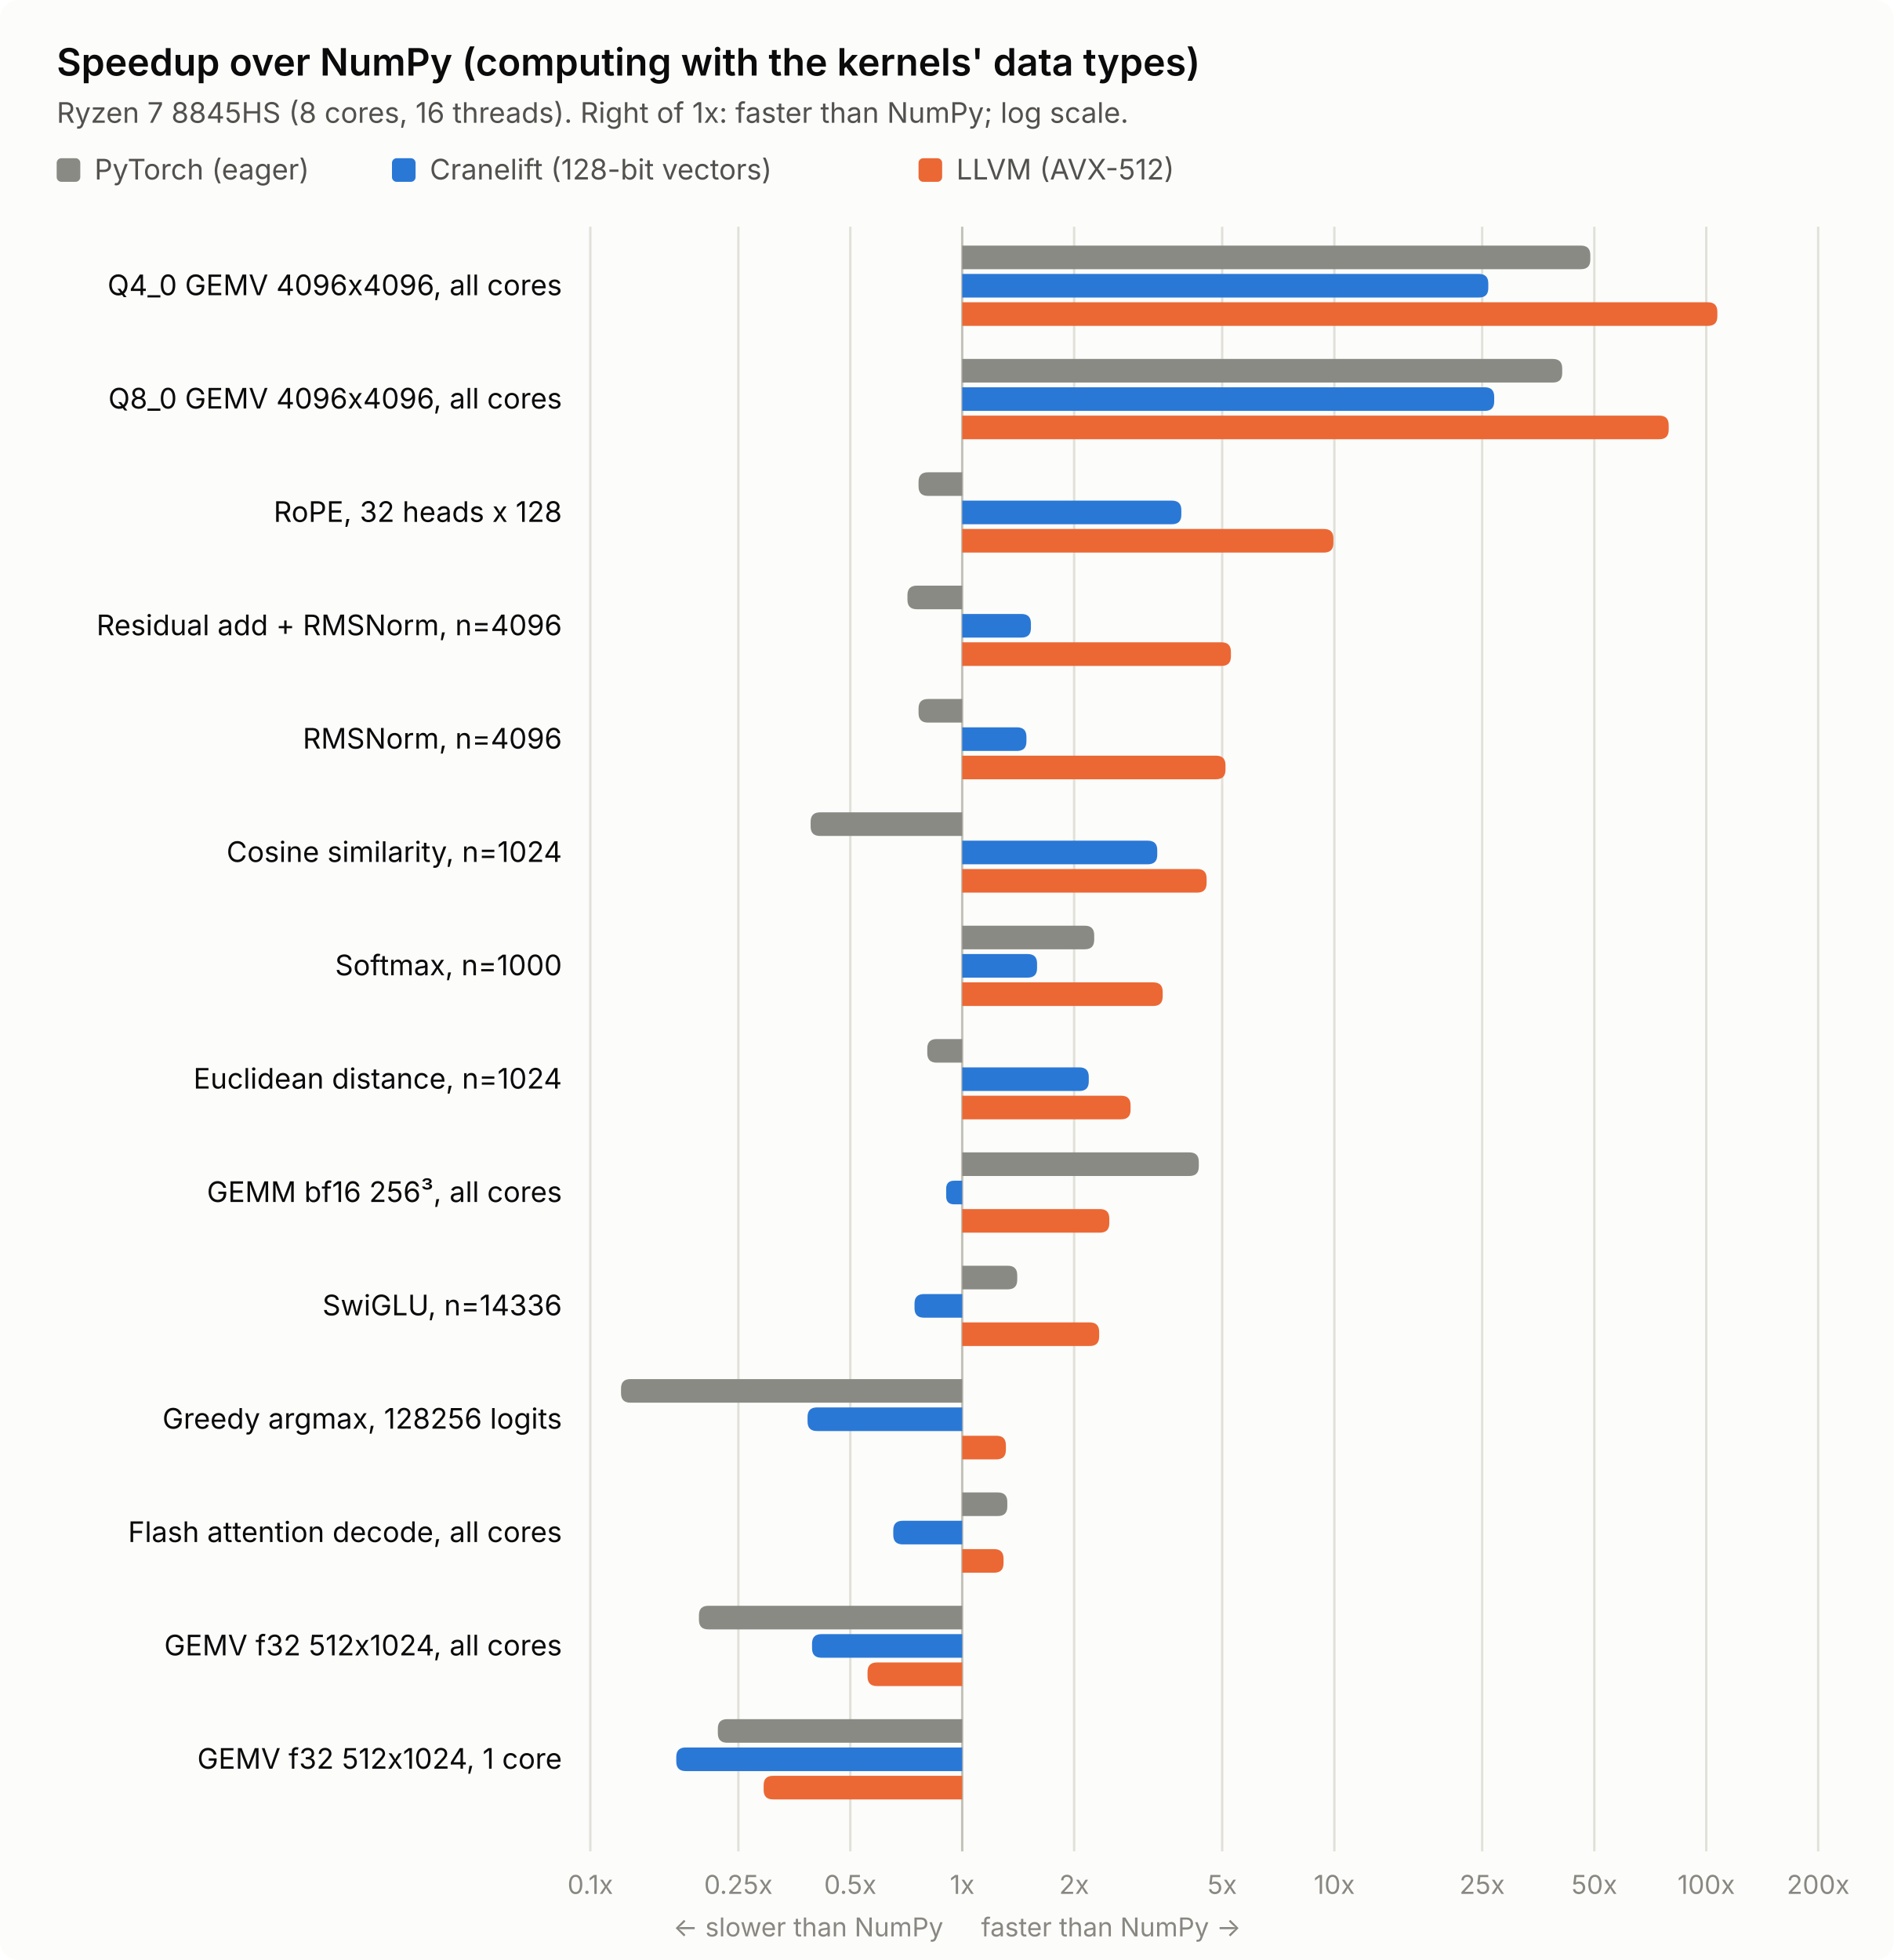
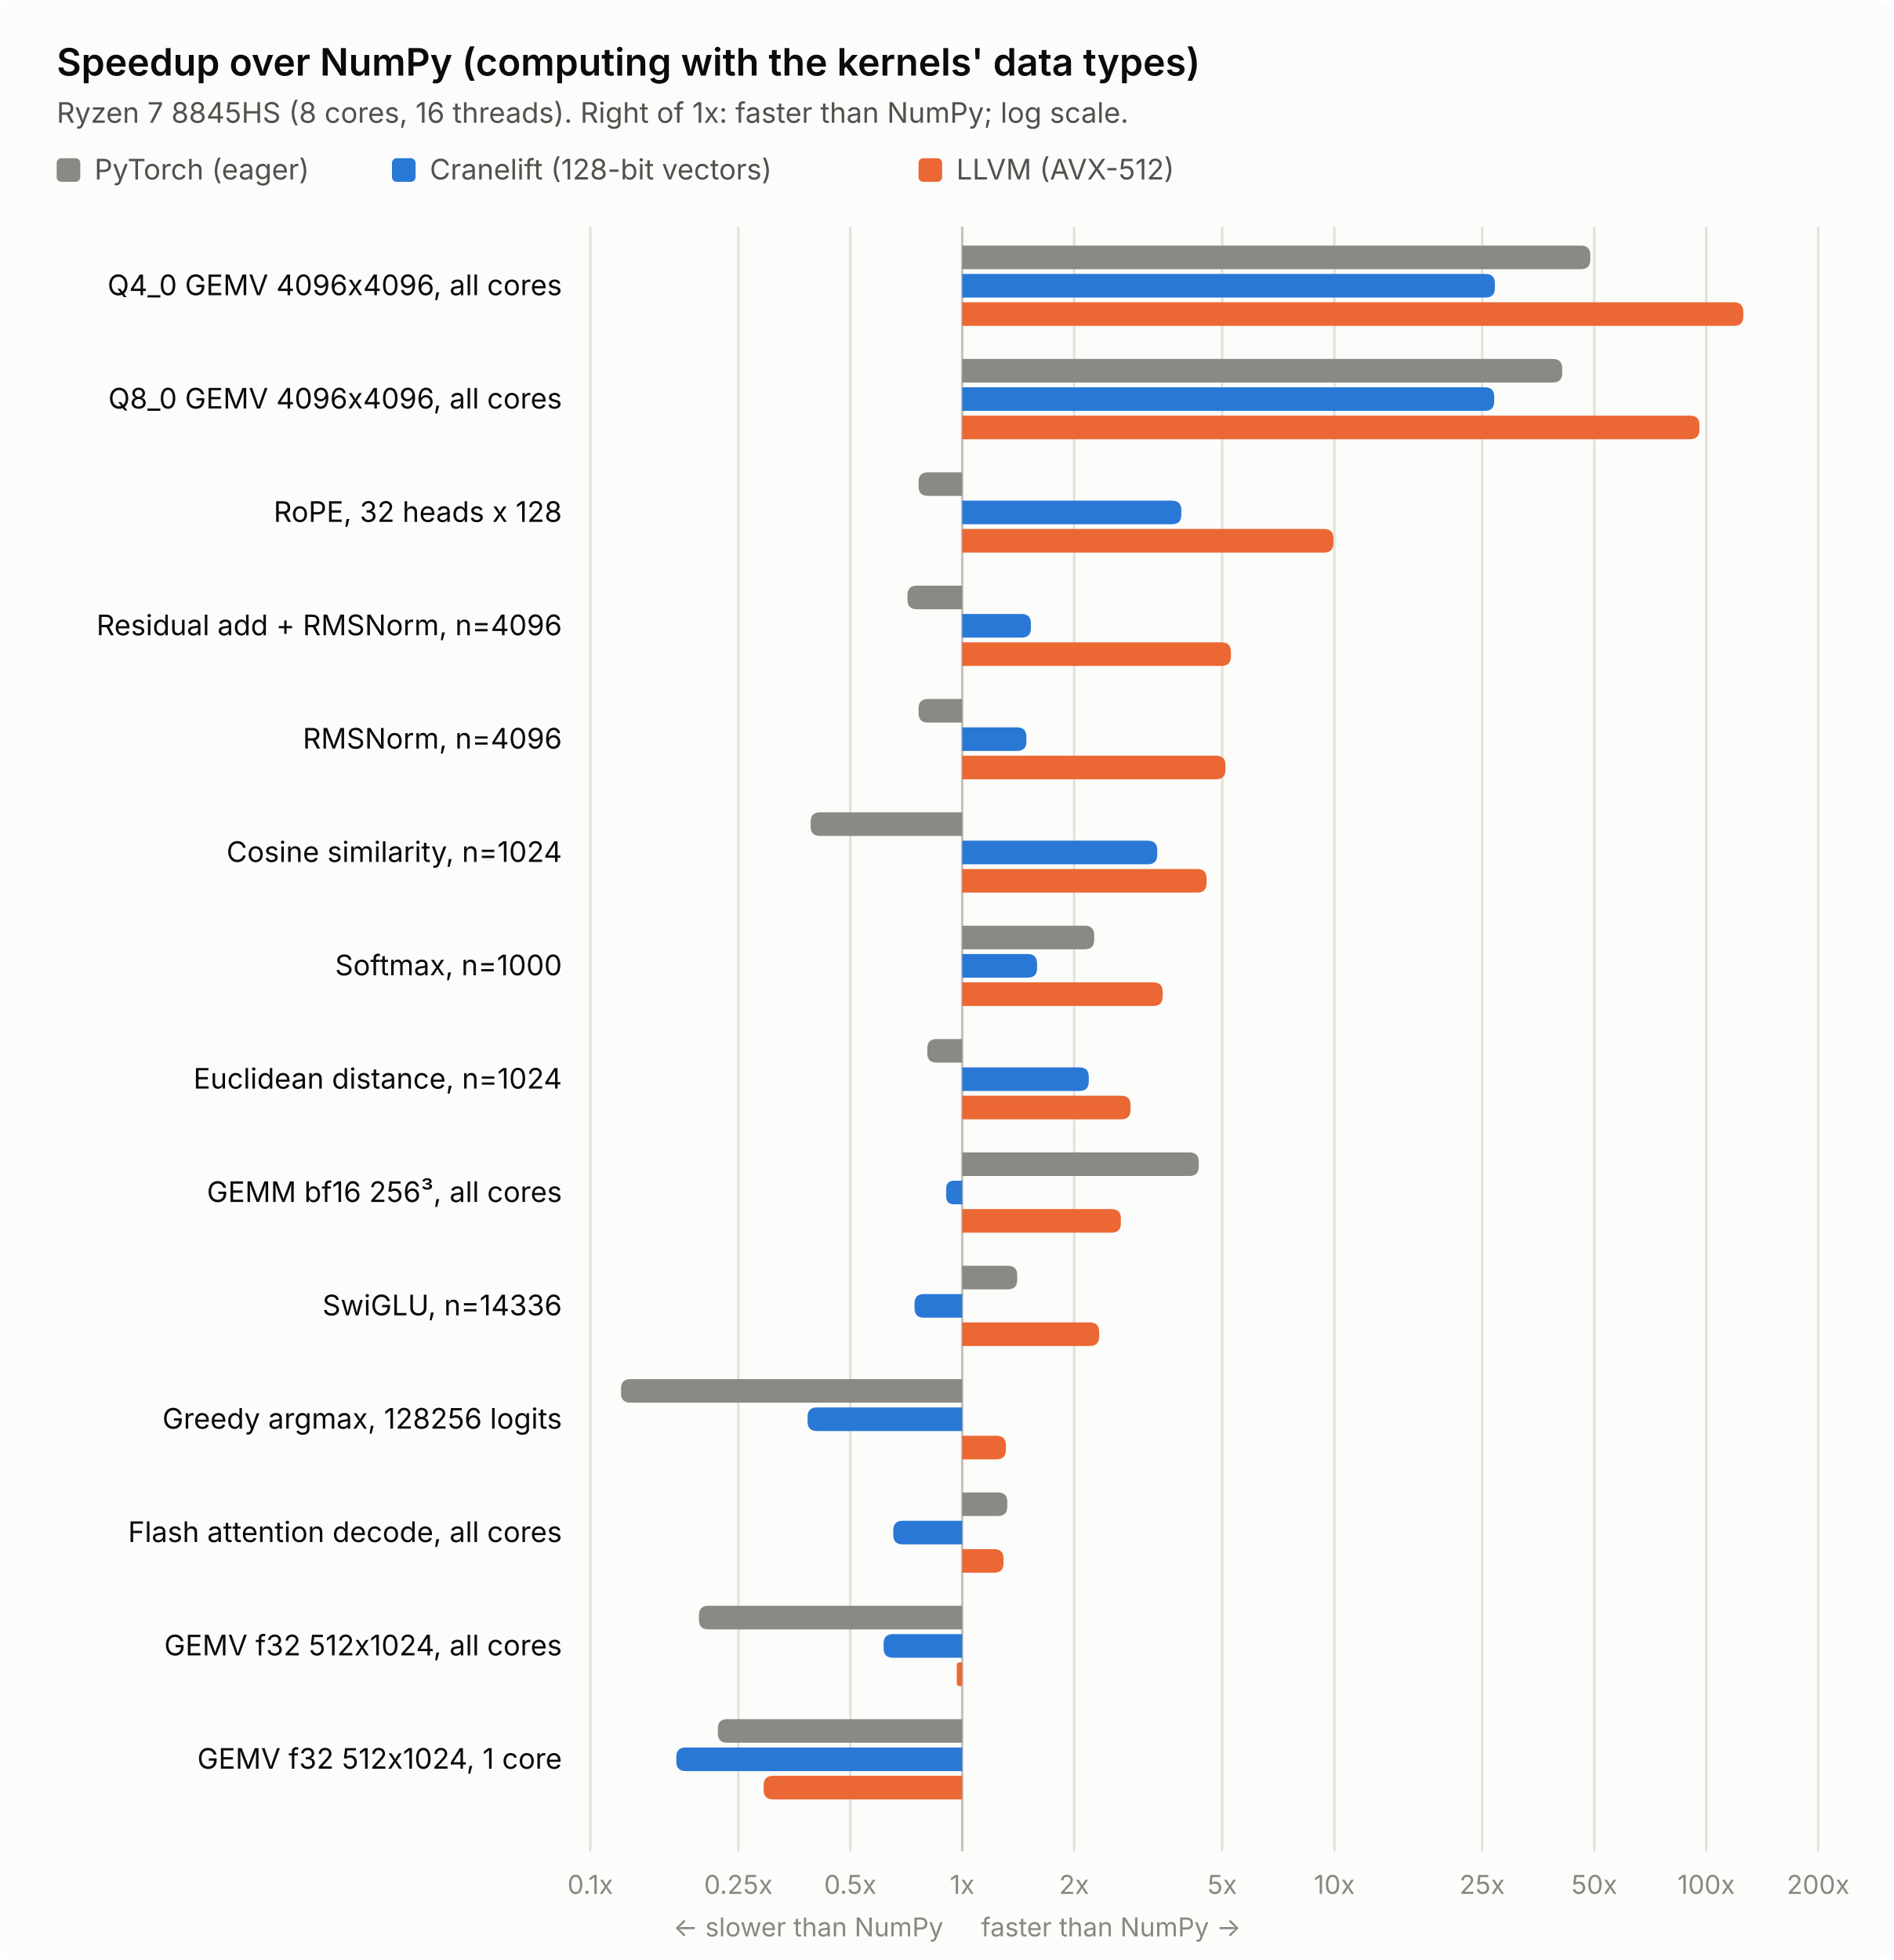
<svg xmlns="http://www.w3.org/2000/svg" width="802" height="830" viewBox="0 0 802 830" font-family="system-ui, -apple-system, &quot;Segoe UI&quot;, sans-serif">
  <rect width="802" height="830" rx="8" fill="#fcfcfb" />
  <text x="24" y="32" font-size="16" font-weight="600" fill="#0b0b0b">Speedup over NumPy (computing with the kernels' data types)</text>
  <text x="24" y="52" font-size="12" fill="#52514e">Ryzen 7 8845HS (8 cores, 16 threads). Right of 1x: faster than NumPy; log scale.</text>
  <rect x="24" y="67" width="10" height="10" rx="2" fill="#8a8a85" />
  <text x="40" y="76" font-size="12" fill="#52514e">PyTorch (eager)</text>
  <rect x="166" y="67" width="10" height="10" rx="2" fill="#2a78d6" />
  <text x="182" y="76" font-size="12" fill="#52514e">Cranelift (128-bit vectors)</text>
  <rect x="389" y="67" width="10" height="10" rx="2" fill="#eb6834" />
  <text x="405" y="76" font-size="12" fill="#52514e">LLVM (AVX-512)</text>
  <line x1="250.0" y1="96" x2="250.0" y2="784" stroke="#e1e0d9" stroke-width="1" />
  <text x="250.0" y="802" font-size="11" text-anchor="middle" fill="#898781">0.1x</text>
  <line x1="312.7" y1="96" x2="312.7" y2="784" stroke="#e1e0d9" stroke-width="1" />
  <text x="312.7" y="802" font-size="11" text-anchor="middle" fill="#898781">0.25x</text>
  <line x1="360.1" y1="96" x2="360.1" y2="784" stroke="#e1e0d9" stroke-width="1" />
  <text x="360.1" y="802" font-size="11" text-anchor="middle" fill="#898781">0.5x</text>
  <line x1="407.5" y1="96" x2="407.5" y2="784" stroke="#c3c2b7" stroke-width="1" />
  <text x="407.5" y="802" font-size="11" text-anchor="middle" fill="#898781">1x</text>
  <line x1="454.9" y1="96" x2="454.9" y2="784" stroke="#e1e0d9" stroke-width="1" />
  <text x="454.9" y="802" font-size="11" text-anchor="middle" fill="#898781">2x</text>
  <line x1="517.6" y1="96" x2="517.6" y2="784" stroke="#e1e0d9" stroke-width="1" />
  <text x="517.6" y="802" font-size="11" text-anchor="middle" fill="#898781">5x</text>
  <line x1="565.1" y1="96" x2="565.1" y2="784" stroke="#e1e0d9" stroke-width="1" />
  <text x="565.1" y="802" font-size="11" text-anchor="middle" fill="#898781">10x</text>
  <line x1="627.7" y1="96" x2="627.7" y2="784" stroke="#e1e0d9" stroke-width="1" />
  <text x="627.7" y="802" font-size="11" text-anchor="middle" fill="#898781">25x</text>
  <line x1="675.2" y1="96" x2="675.2" y2="784" stroke="#e1e0d9" stroke-width="1" />
  <text x="675.2" y="802" font-size="11" text-anchor="middle" fill="#898781">50x</text>
  <line x1="722.6" y1="96" x2="722.6" y2="784" stroke="#e1e0d9" stroke-width="1" />
  <text x="722.6" y="802" font-size="11" text-anchor="middle" fill="#898781">100x</text>
  <line x1="770.0" y1="96" x2="770.0" y2="784" stroke="#e1e0d9" stroke-width="1" />
  <text x="770.0" y="802" font-size="11" text-anchor="middle" fill="#898781">200x</text>
  <text x="399.5" y="820" font-size="11" text-anchor="end" fill="#898781">← slower than NumPy</text>
  <text x="415.5" y="820" font-size="11" fill="#898781">faster than NumPy →</text>
  <text x="238" y="125.0" font-size="12" text-anchor="end" fill="#0b0b0b">Q4_0 GEMV 4096x4096, all cores</text>
  <path d="M407.5,104.0 H669.5 Q673.5,104.0 673.5,108.0 V110.0 Q673.5,114.0 669.5,114.0 H407.5 Z" fill="#8a8a85" />
-   <path d="M407.5,116.0 H626.3 Q630.3,116.0 630.3,120.0 V122.0 Q630.3,126.0 626.3,126.0 H407.5 Z" fill="#2a78d6" />
-   <path d="M407.5,128.0 H723.3 Q727.3,128.0 727.3,132.0 V134.0 Q727.3,138.0 723.3,138.0 H407.5 Z" fill="#eb6834" />
+   <path d="M407.5,116.0 H629.1 Q633.1,116.0 633.1,120.0 V122.0 Q633.1,126.0 629.1,126.0 H407.5 Z" fill="#2a78d6" />
+   <path d="M407.5,128.0 H734.3 Q738.3,128.0 738.3,132.0 V134.0 Q738.3,138.0 734.3,138.0 H407.5 Z" fill="#eb6834" />
  <text x="238" y="173.0" font-size="12" text-anchor="end" fill="#0b0b0b">Q8_0 GEMV 4096x4096, all cores</text>
  <path d="M407.5,152.0 H657.6 Q661.6,152.0 661.6,156.0 V158.0 Q661.6,162.0 657.6,162.0 H407.5 Z" fill="#8a8a85" />
  <path d="M407.5,164.0 H628.8 Q632.8,164.0 632.8,168.0 V170.0 Q632.8,174.0 628.8,174.0 H407.5 Z" fill="#2a78d6" />
-   <path d="M407.5,176.0 H702.7 Q706.7,176.0 706.7,180.0 V182.0 Q706.7,186.0 702.7,186.0 H407.5 Z" fill="#eb6834" />
+   <path d="M407.5,176.0 H715.7 Q719.7,176.0 719.7,180.0 V182.0 Q719.7,186.0 715.7,186.0 H407.5 Z" fill="#eb6834" />
  <text x="238" y="221.0" font-size="12" text-anchor="end" fill="#0b0b0b">RoPE, 32 heads x 128</text>
  <path d="M407.5,200.0 H393.0 Q389.0,200.0 389.0,204.0 V206.0 Q389.0,210.0 393.0,210.0 H407.5 Z" fill="#8a8a85" />
  <path d="M407.5,212.0 H496.3 Q500.3,212.0 500.3,216.0 V218.0 Q500.3,222.0 496.3,222.0 H407.5 Z" fill="#2a78d6" />
  <path d="M407.5,224.0 H560.7 Q564.7,224.0 564.7,228.0 V230.0 Q564.7,234.0 560.7,234.0 H407.5 Z" fill="#eb6834" />
  <text x="238" y="269.0" font-size="12" text-anchor="end" fill="#0b0b0b">Residual add + RMSNorm, n=4096</text>
  <path d="M407.5,248.0 H388.3 Q384.3,248.0 384.3,252.0 V254.0 Q384.3,258.0 388.3,258.0 H407.5 Z" fill="#8a8a85" />
  <path d="M407.5,260.0 H432.6 Q436.6,260.0 436.6,264.0 V266.0 Q436.6,270.0 432.6,270.0 H407.5 Z" fill="#2a78d6" />
  <path d="M407.5,272.0 H517.3 Q521.3,272.0 521.3,276.0 V278.0 Q521.3,282.0 517.3,282.0 H407.5 Z" fill="#eb6834" />
  <text x="238" y="317.0" font-size="12" text-anchor="end" fill="#0b0b0b">RMSNorm, n=4096</text>
  <path d="M407.5,296.0 H393.0 Q389.0,296.0 389.0,300.0 V302.0 Q389.0,306.0 393.0,306.0 H407.5 Z" fill="#8a8a85" />
  <path d="M407.5,308.0 H430.7 Q434.7,308.0 434.7,312.0 V314.0 Q434.7,318.0 430.7,318.0 H407.5 Z" fill="#2a78d6" />
  <path d="M407.5,320.0 H515.0 Q519.0,320.0 519.0,324.0 V326.0 Q519.0,330.0 515.0,330.0 H407.5 Z" fill="#eb6834" />
  <text x="238" y="365.0" font-size="12" text-anchor="end" fill="#0b0b0b">Cosine similarity, n=1024</text>
  <path d="M407.5,344.0 H347.3 Q343.3,344.0 343.3,348.0 V350.0 Q343.3,354.0 347.3,354.0 H407.5 Z" fill="#8a8a85" />
  <path d="M407.5,356.0 H486.1 Q490.1,356.0 490.1,360.0 V362.0 Q490.1,366.0 486.1,366.0 H407.5 Z" fill="#2a78d6" />
  <path d="M407.5,368.0 H507.0 Q511.0,368.0 511.0,372.0 V374.0 Q511.0,378.0 507.0,378.0 H407.5 Z" fill="#eb6834" />
  <text x="238" y="413.0" font-size="12" text-anchor="end" fill="#0b0b0b">Softmax, n=1000</text>
  <path d="M407.5,392.0 H459.4 Q463.4,392.0 463.4,396.0 V398.0 Q463.4,402.0 459.4,402.0 H407.5 Z" fill="#8a8a85" />
  <path d="M407.5,404.0 H435.2 Q439.2,404.0 439.2,408.0 V410.0 Q439.2,414.0 435.2,414.0 H407.5 Z" fill="#2a78d6" />
  <path d="M407.5,416.0 H488.4 Q492.4,416.0 492.4,420.0 V422.0 Q492.4,426.0 488.4,426.0 H407.5 Z" fill="#eb6834" />
  <text x="238" y="461.0" font-size="12" text-anchor="end" fill="#0b0b0b">Euclidean distance, n=1024</text>
  <path d="M407.5,440.0 H396.7 Q392.7,440.0 392.7,444.0 V446.0 Q392.7,450.0 396.7,450.0 H407.5 Z" fill="#8a8a85" />
  <path d="M407.5,452.0 H457.1 Q461.1,452.0 461.1,456.0 V458.0 Q461.1,462.0 457.1,462.0 H407.5 Z" fill="#2a78d6" />
  <path d="M407.5,464.0 H474.8 Q478.8,464.0 478.8,468.0 V470.0 Q478.8,474.0 474.8,474.0 H407.5 Z" fill="#eb6834" />
  <text x="238" y="509.0" font-size="12" text-anchor="end" fill="#0b0b0b">GEMM bf16 256³, all cores</text>
  <path d="M407.5,488.0 H503.7 Q507.7,488.0 507.7,492.0 V494.0 Q507.7,498.0 503.7,498.0 H407.5 Z" fill="#8a8a85" />
  <path d="M407.5,500.0 H404.1 Q400.7,500.0 400.7,503.4 V506.6 Q400.7,510.0 404.1,510.0 H407.5 Z" fill="#2a78d6" />
-   <path d="M407.5,512.0 H465.8 Q469.8,512.0 469.8,516.0 V518.0 Q469.8,522.0 465.8,522.0 H407.5 Z" fill="#eb6834" />
+   <path d="M407.5,512.0 H470.7 Q474.7,512.0 474.7,516.0 V518.0 Q474.7,522.0 470.7,522.0 H407.5 Z" fill="#eb6834" />
  <text x="238" y="557.0" font-size="12" text-anchor="end" fill="#0b0b0b">SwiGLU, n=14336</text>
  <path d="M407.5,536.0 H426.8 Q430.8,536.0 430.8,540.0 V542.0 Q430.8,546.0 426.8,546.0 H407.5 Z" fill="#8a8a85" />
  <path d="M407.5,548.0 H391.3 Q387.3,548.0 387.3,552.0 V554.0 Q387.3,558.0 391.3,558.0 H407.5 Z" fill="#2a78d6" />
  <path d="M407.5,560.0 H461.5 Q465.5,560.0 465.5,564.0 V566.0 Q465.5,570.0 461.5,570.0 H407.5 Z" fill="#eb6834" />
  <text x="238" y="605.0" font-size="12" text-anchor="end" fill="#0b0b0b">Greedy argmax, 128256 logits</text>
  <path d="M407.5,584.0 H267.0 Q263.0,584.0 263.0,588.0 V590.0 Q263.0,594.0 267.0,594.0 H407.5 Z" fill="#8a8a85" />
  <path d="M407.5,596.0 H346.0 Q342.0,596.0 342.0,600.0 V602.0 Q342.0,606.0 346.0,606.0 H407.5 Z" fill="#2a78d6" />
  <path d="M407.5,608.0 H422.0 Q426.0,608.0 426.0,612.0 V614.0 Q426.0,618.0 422.0,618.0 H407.5 Z" fill="#eb6834" />
  <text x="238" y="653.0" font-size="12" text-anchor="end" fill="#0b0b0b">Flash attention decode, all cores</text>
  <path d="M407.5,632.0 H422.6 Q426.6,632.0 426.6,636.0 V638.0 Q426.6,642.0 422.6,642.0 H407.5 Z" fill="#8a8a85" />
  <path d="M407.5,644.0 H382.3 Q378.3,644.0 378.3,648.0 V650.0 Q378.3,654.0 382.3,654.0 H407.5 Z" fill="#2a78d6" />
  <path d="M407.5,656.0 H421.0 Q425.0,656.0 425.0,660.0 V662.0 Q425.0,666.0 421.0,666.0 H407.5 Z" fill="#eb6834" />
  <text x="238" y="701.0" font-size="12" text-anchor="end" fill="#0b0b0b">GEMV f32 512x1024, all cores</text>
  <path d="M407.5,680.0 H300.0 Q296.0,680.0 296.0,684.0 V686.0 Q296.0,690.0 300.0,690.0 H407.5 Z" fill="#8a8a85" />
-   <path d="M407.5,692.0 H347.9 Q343.9,692.0 343.9,696.0 V698.0 Q343.9,702.0 347.9,702.0 H407.5 Z" fill="#2a78d6" />
-   <path d="M407.5,704.0 H371.4 Q367.4,704.0 367.4,708.0 V710.0 Q367.4,714.0 371.4,714.0 H407.5 Z" fill="#eb6834" />
+   <path d="M407.5,692.0 H378.2 Q374.2,692.0 374.2,696.0 V698.0 Q374.2,702.0 378.2,702.0 H407.5 Z" fill="#2a78d6" />
+   <path d="M407.5,704.0 H406.4 Q405.2,704.0 405.2,705.2 V712.8 Q405.2,714.0 406.4,714.0 H407.5 Z" fill="#eb6834" />
  <text x="238" y="749.0" font-size="12" text-anchor="end" fill="#0b0b0b">GEMV f32 512x1024, 1 core</text>
  <path d="M407.5,728.0 H308.0 Q304.0,728.0 304.0,732.0 V734.0 Q304.0,738.0 308.0,738.0 H407.5 Z" fill="#8a8a85" />
  <path d="M407.5,740.0 H290.4 Q286.4,740.0 286.4,744.0 V746.0 Q286.4,750.0 290.4,750.0 H407.5 Z" fill="#2a78d6" />
  <path d="M407.5,752.0 H327.4 Q323.4,752.0 323.4,756.0 V758.0 Q323.4,762.0 327.4,762.0 H407.5 Z" fill="#eb6834" />
</svg>
